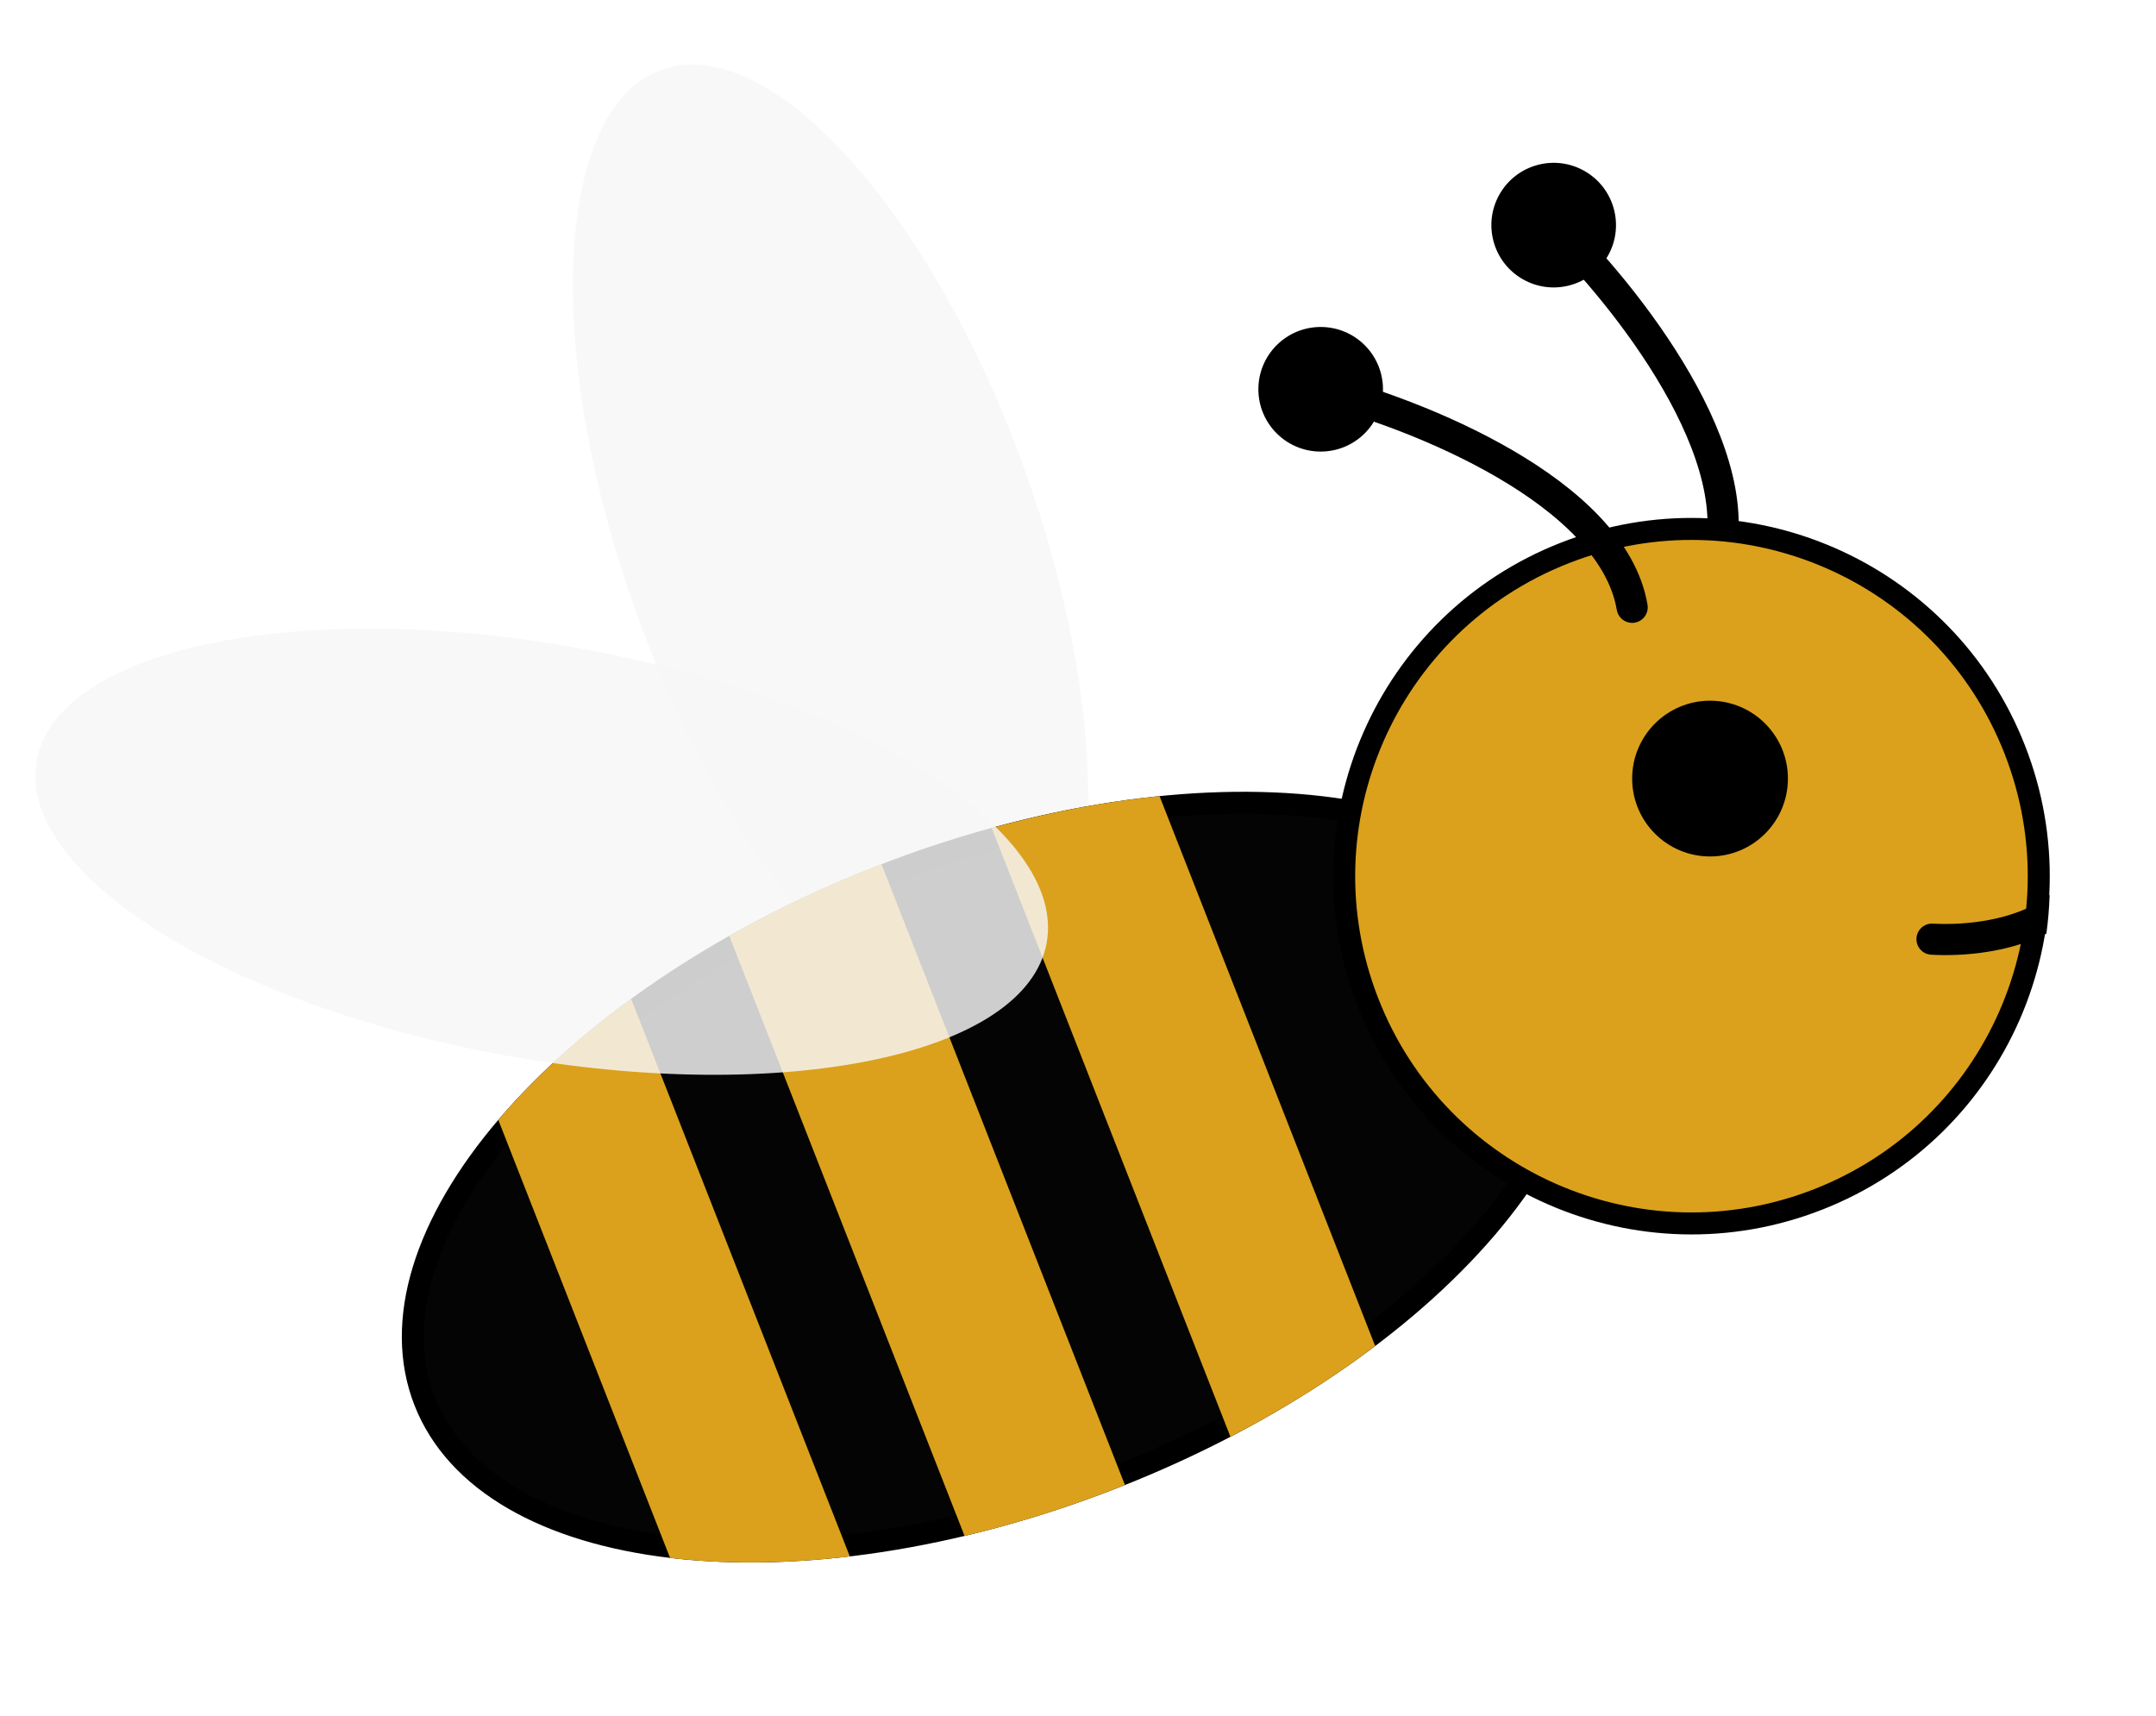
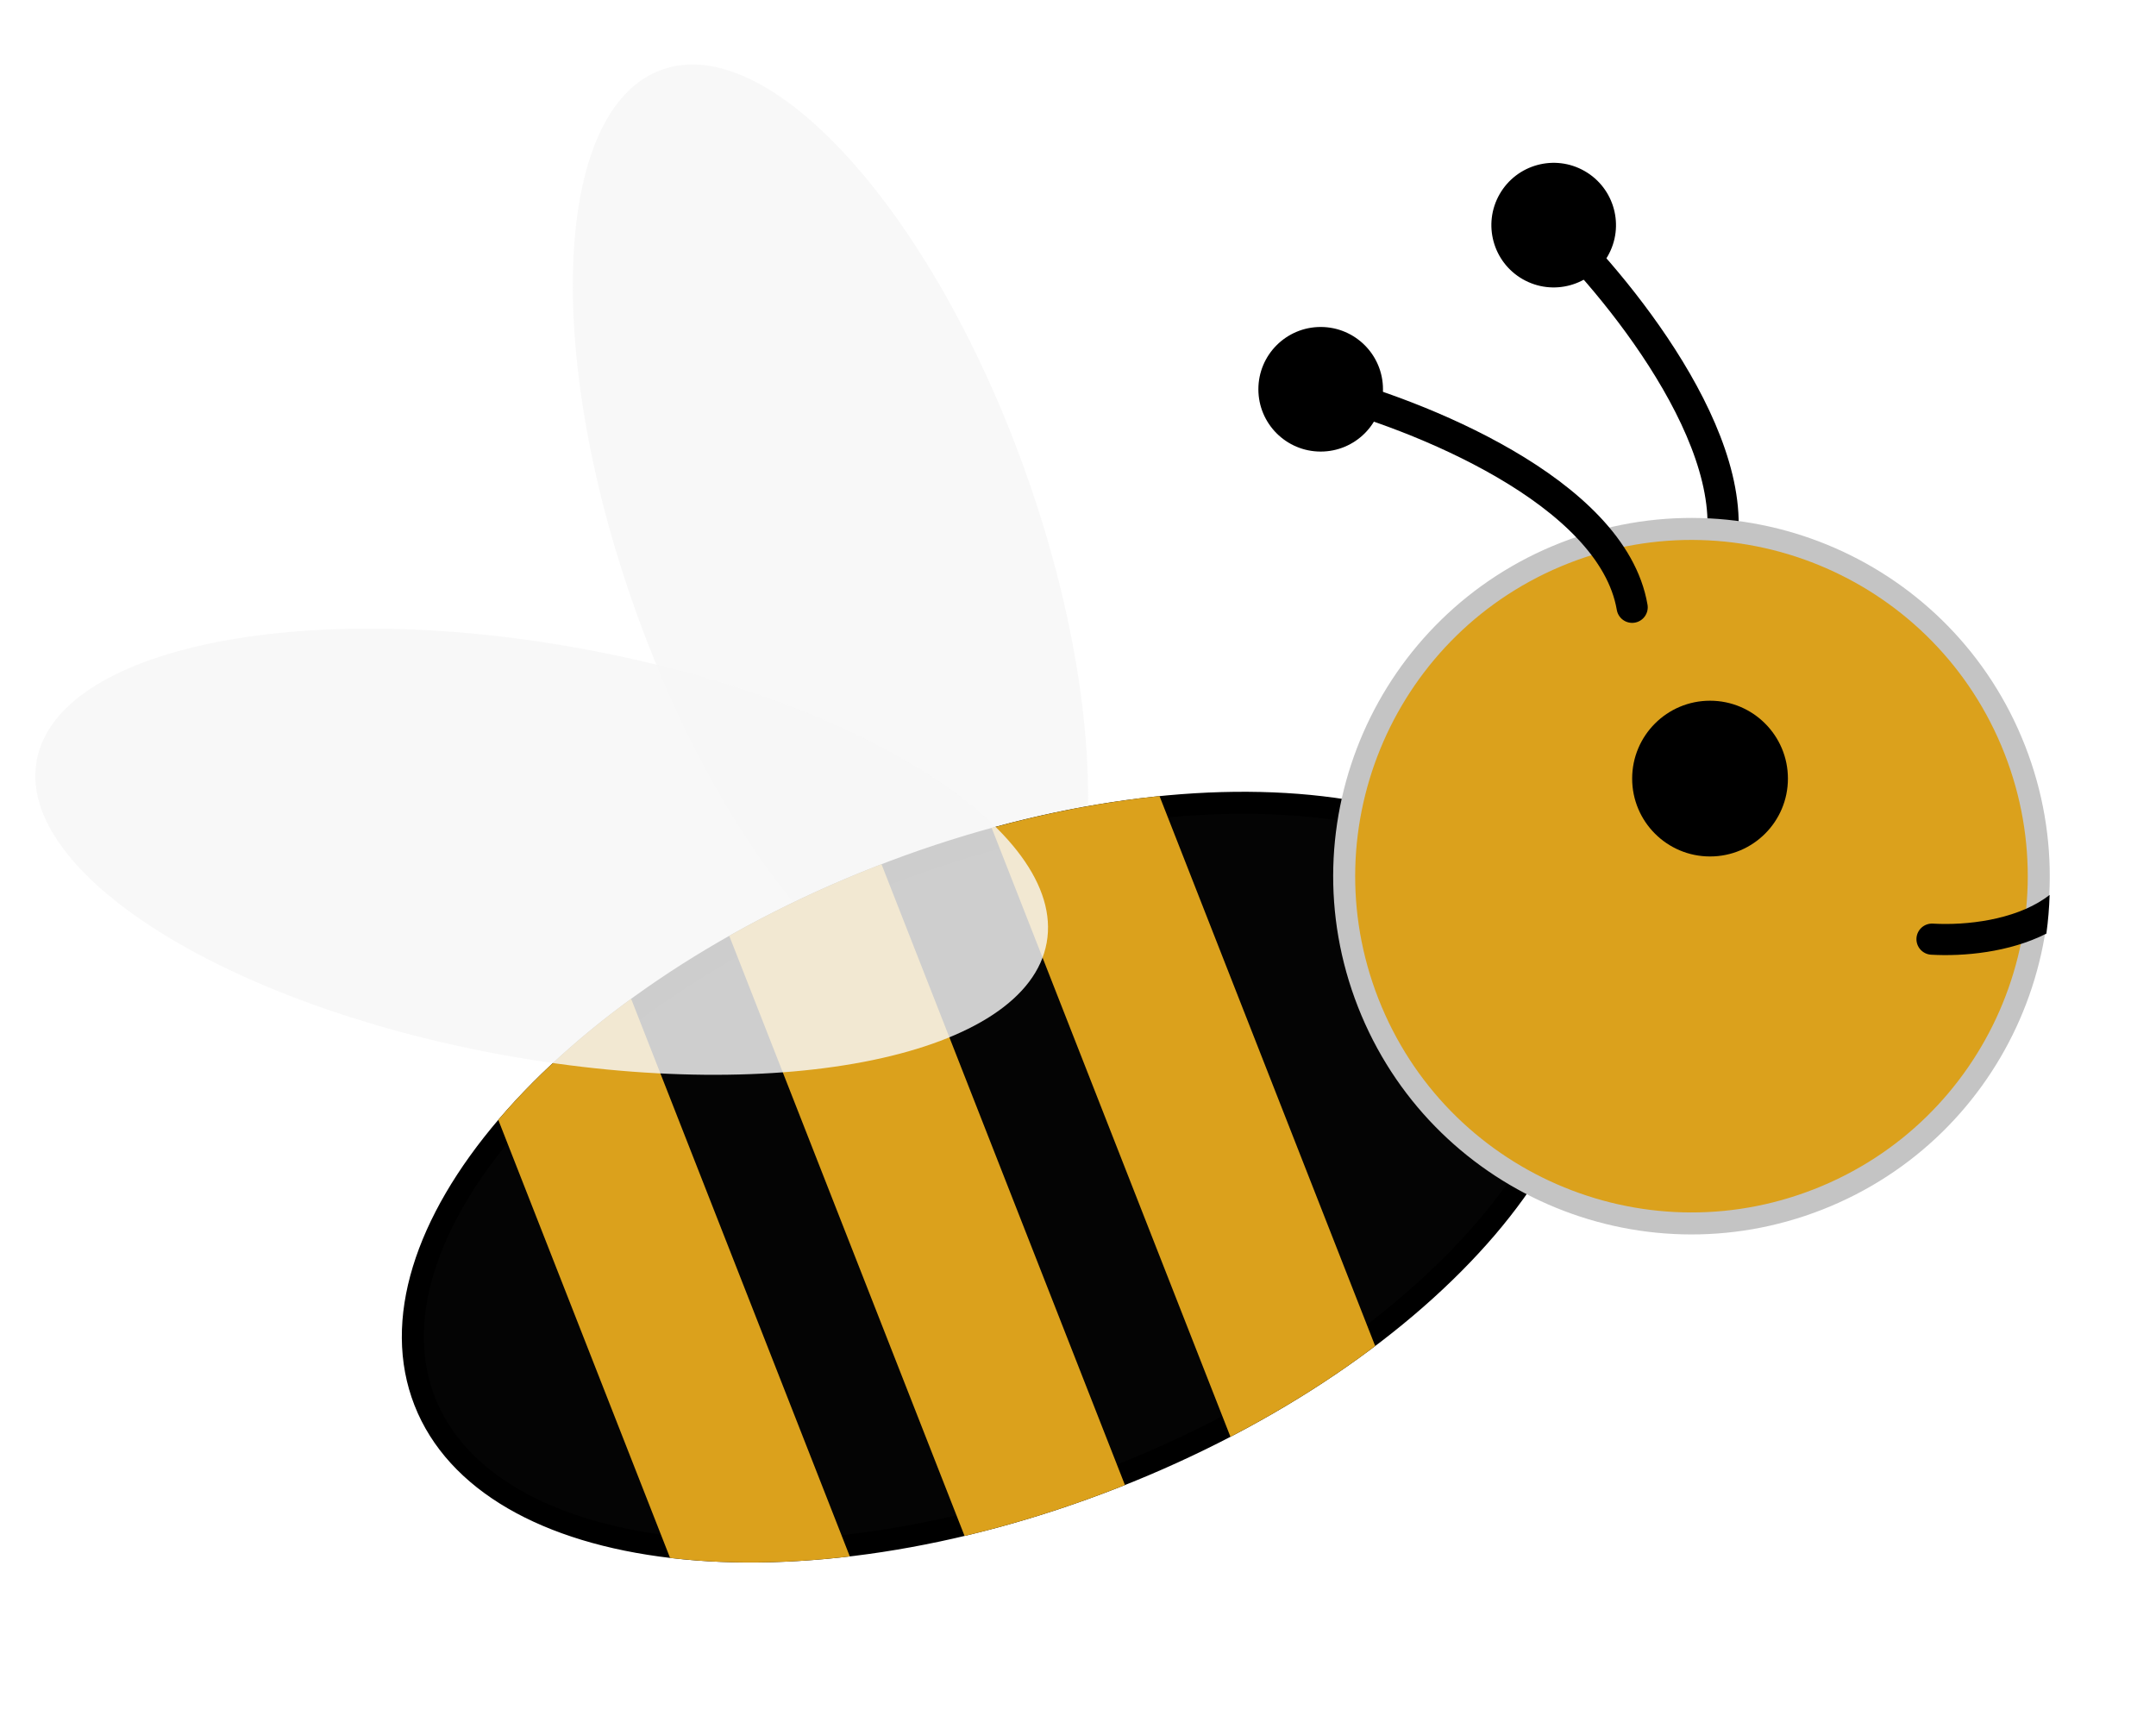
<svg xmlns="http://www.w3.org/2000/svg" width="98" height="78" viewBox="0 0 98 78" fill="none">
  <path d="M70.622 10.234C73.841 13.348 79.821 20.835 77.979 25.872" stroke="black" stroke-width="1.416" stroke-linecap="round" />
  <circle cx="70.622" cy="10.234" r="2.832" transform="rotate(29.8117 70.6216 10.2341)" fill="black" />
  <ellipse cx="37.748" cy="24.595" rx="22.756" ry="9.406" transform="rotate(70.3298 37.7475 24.5947)" fill="#F7F7F7" fill-opacity="0.83" />
  <path d="M71.314 43.318C72.741 46.959 71.3 51.452 67.559 55.829C63.833 60.186 57.908 64.317 50.66 67.159C43.412 70 36.258 70.996 30.564 70.331C24.845 69.663 20.734 67.346 19.307 63.705C17.879 60.063 19.32 55.57 23.062 51.194C26.788 46.836 32.712 42.705 39.961 39.864C47.209 37.023 54.362 36.027 60.057 36.692C65.776 37.359 69.886 39.676 71.314 43.318Z" fill="#040404" stroke="black" />
-   <circle cx="76.885" cy="39.831" r="15.782" transform="rotate(-21.4052 76.8849 39.8306)" fill="#DBA11C" stroke="black" />
+   <circle cx="76.885" cy="39.831" r="15.782" transform="rotate(-21.4052 76.8849 39.8306)" fill="#DBA11C" stroke="#C4C4C4" />
  <path fill-rule="evenodd" clip-rule="evenodd" d="M28.688 45.405L38.628 70.754C35.709 71.099 32.949 71.117 30.458 70.822L22.649 50.907C24.276 48.998 26.313 47.136 28.688 45.405Z" fill="#DBA11C" />
  <path fill-rule="evenodd" clip-rule="evenodd" d="M40.068 39.286L51.134 67.509C51.037 67.547 50.94 67.586 50.843 67.624C48.487 68.547 46.139 69.278 43.844 69.823L33.148 42.542C35.202 41.382 37.422 40.322 39.778 39.398C39.875 39.361 39.971 39.323 40.068 39.286Z" fill="#DBA11C" />
  <path fill-rule="evenodd" clip-rule="evenodd" d="M55.93 65.316L45.076 37.635C47.696 36.916 50.261 36.437 52.706 36.19L62.509 61.19C60.548 62.672 58.34 64.064 55.93 65.316Z" fill="#DBA11C" />
  <path fill-rule="evenodd" clip-rule="evenodd" d="M93.164 40.683C93.147 41.273 93.097 41.861 93.017 42.441C91.329 43.297 89.256 43.484 87.779 43.4C87.389 43.378 87.09 43.043 87.112 42.653C87.135 42.263 87.469 41.964 87.86 41.987C89.414 42.075 91.52 41.813 92.929 40.854C93.01 40.799 93.088 40.742 93.164 40.683Z" fill="black" />
  <ellipse cx="24.622" cy="38.718" rx="23.324" ry="9.406" transform="rotate(10.2195 24.6225 38.7182)" fill="#F7F7F7" fill-opacity="0.83" />
  <circle cx="77.729" cy="35.394" r="3.54" fill="black" />
  <path d="M60.031 17.696C64.373 18.797 73.283 22.321 74.189 27.607" stroke="black" stroke-width="1.416" stroke-linecap="round" />
  <circle cx="60.031" cy="17.696" r="2.832" fill="black" />
</svg>
